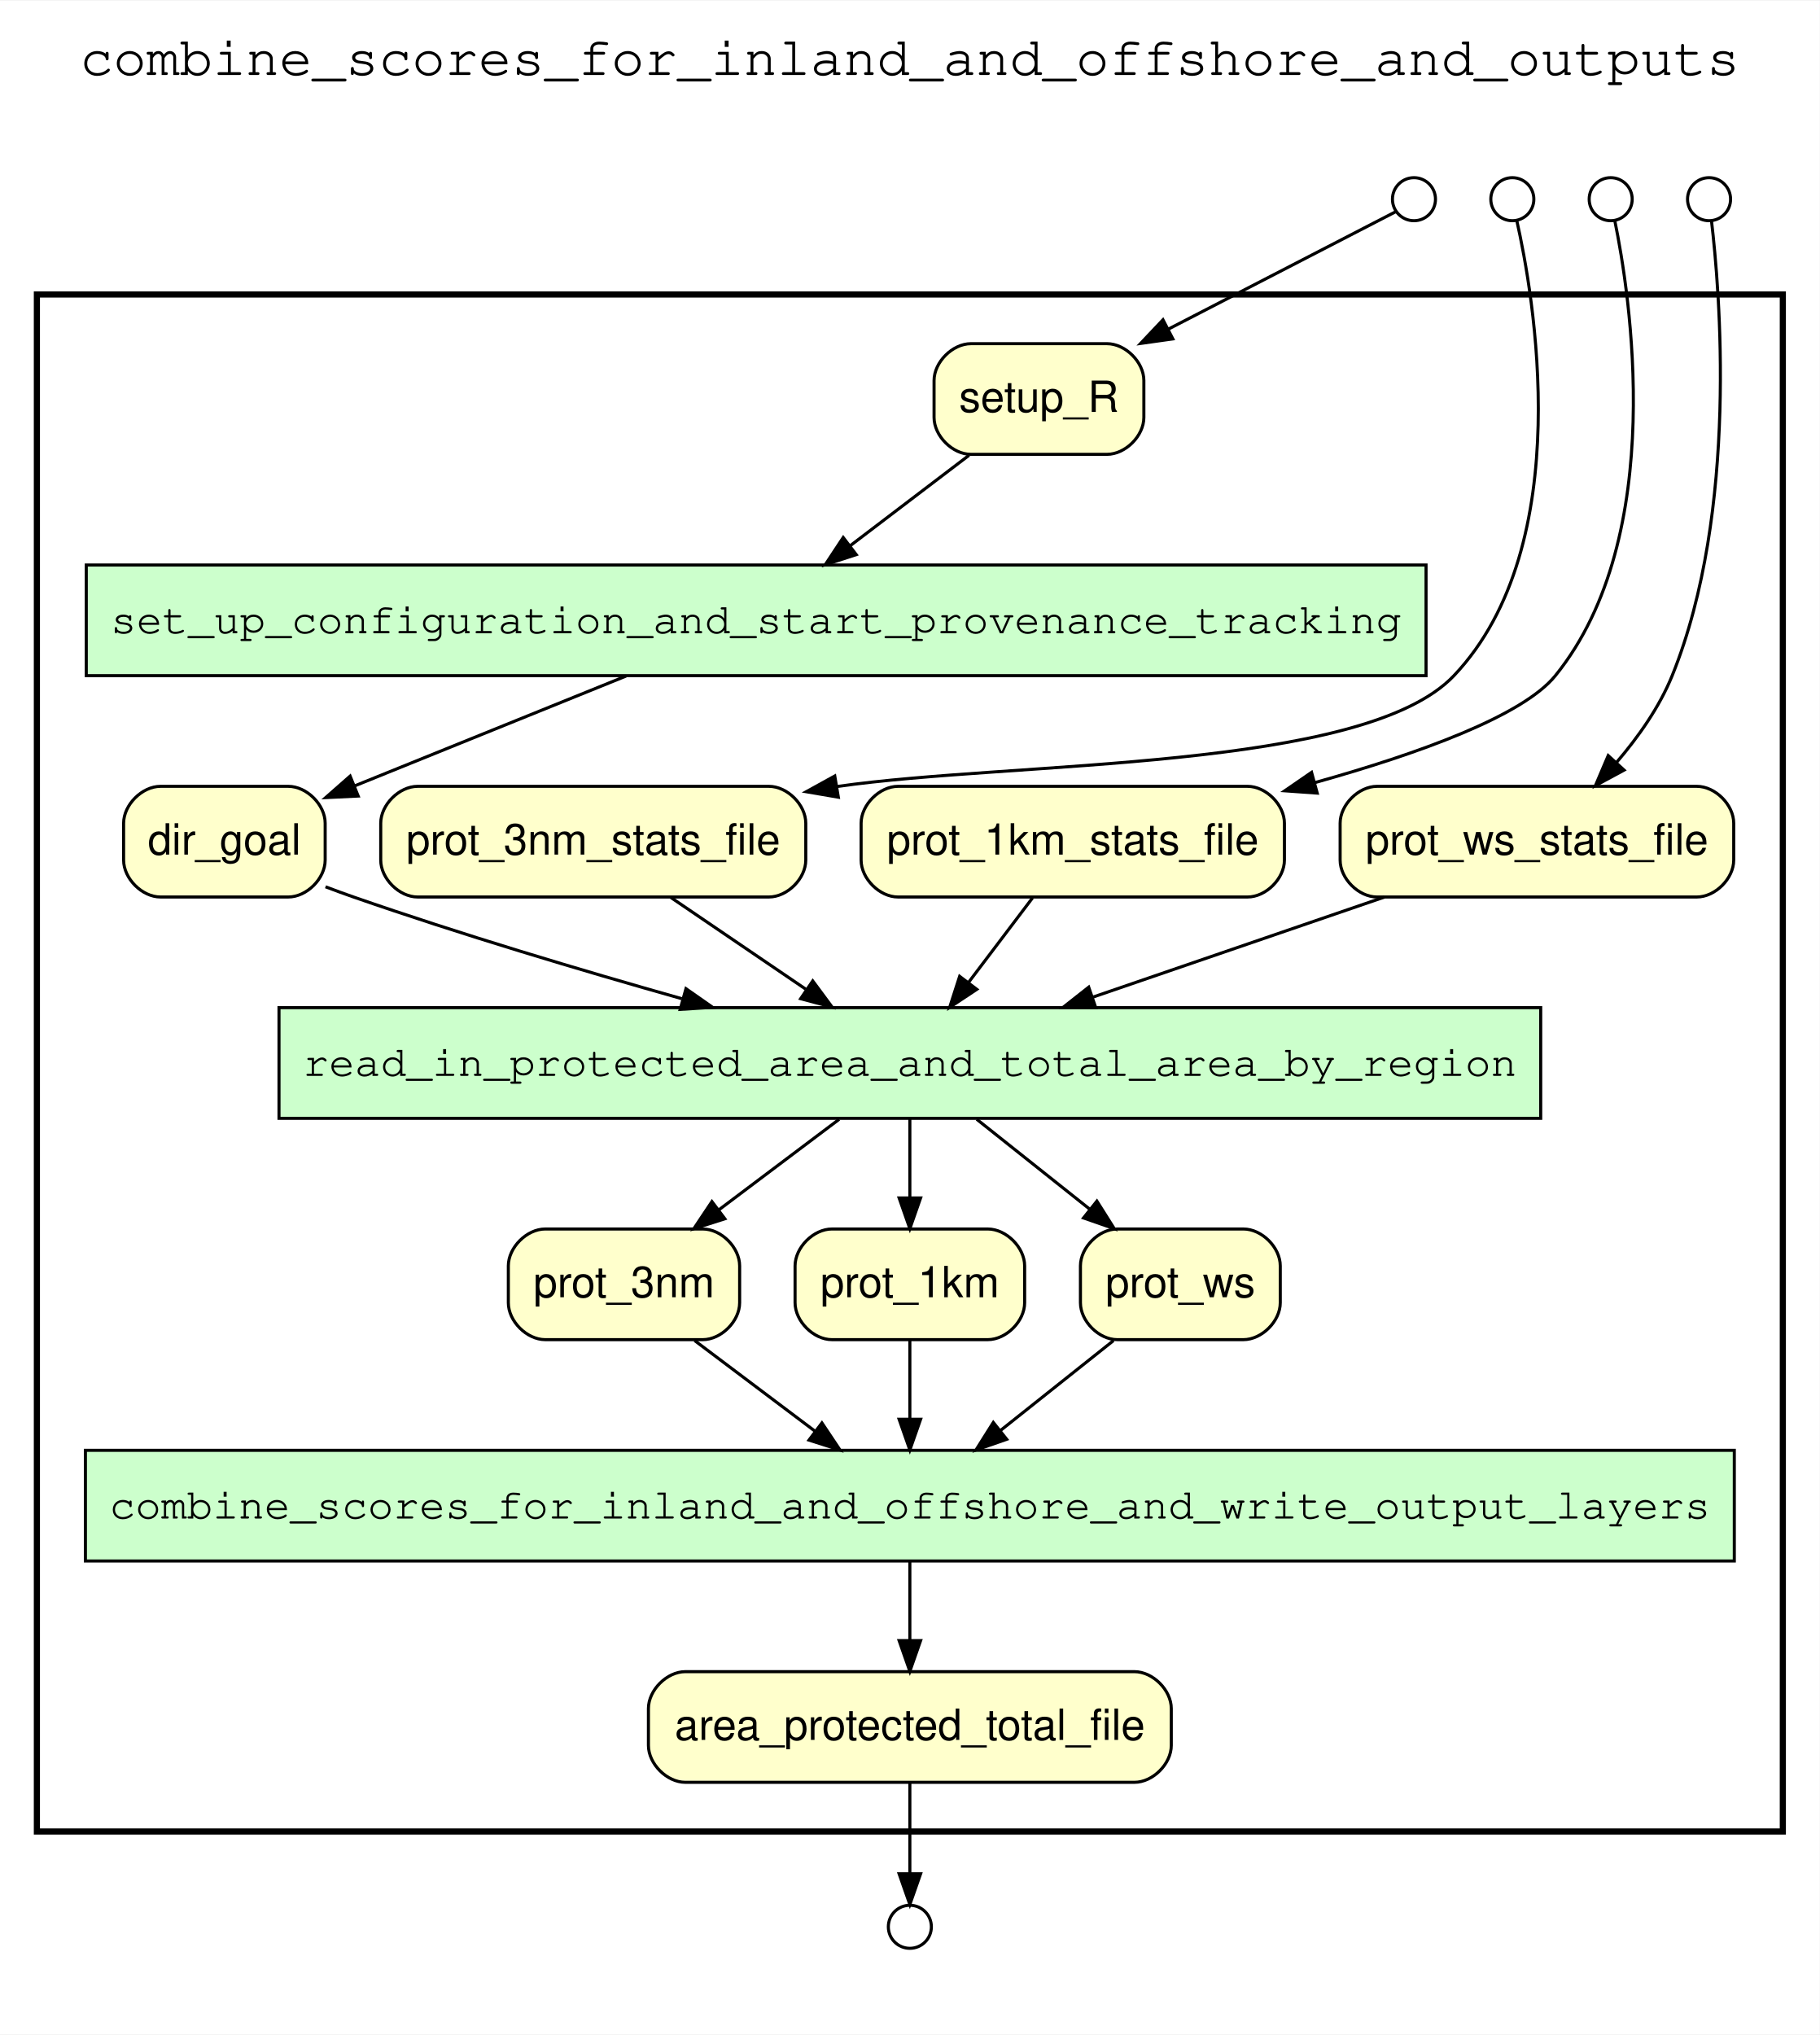
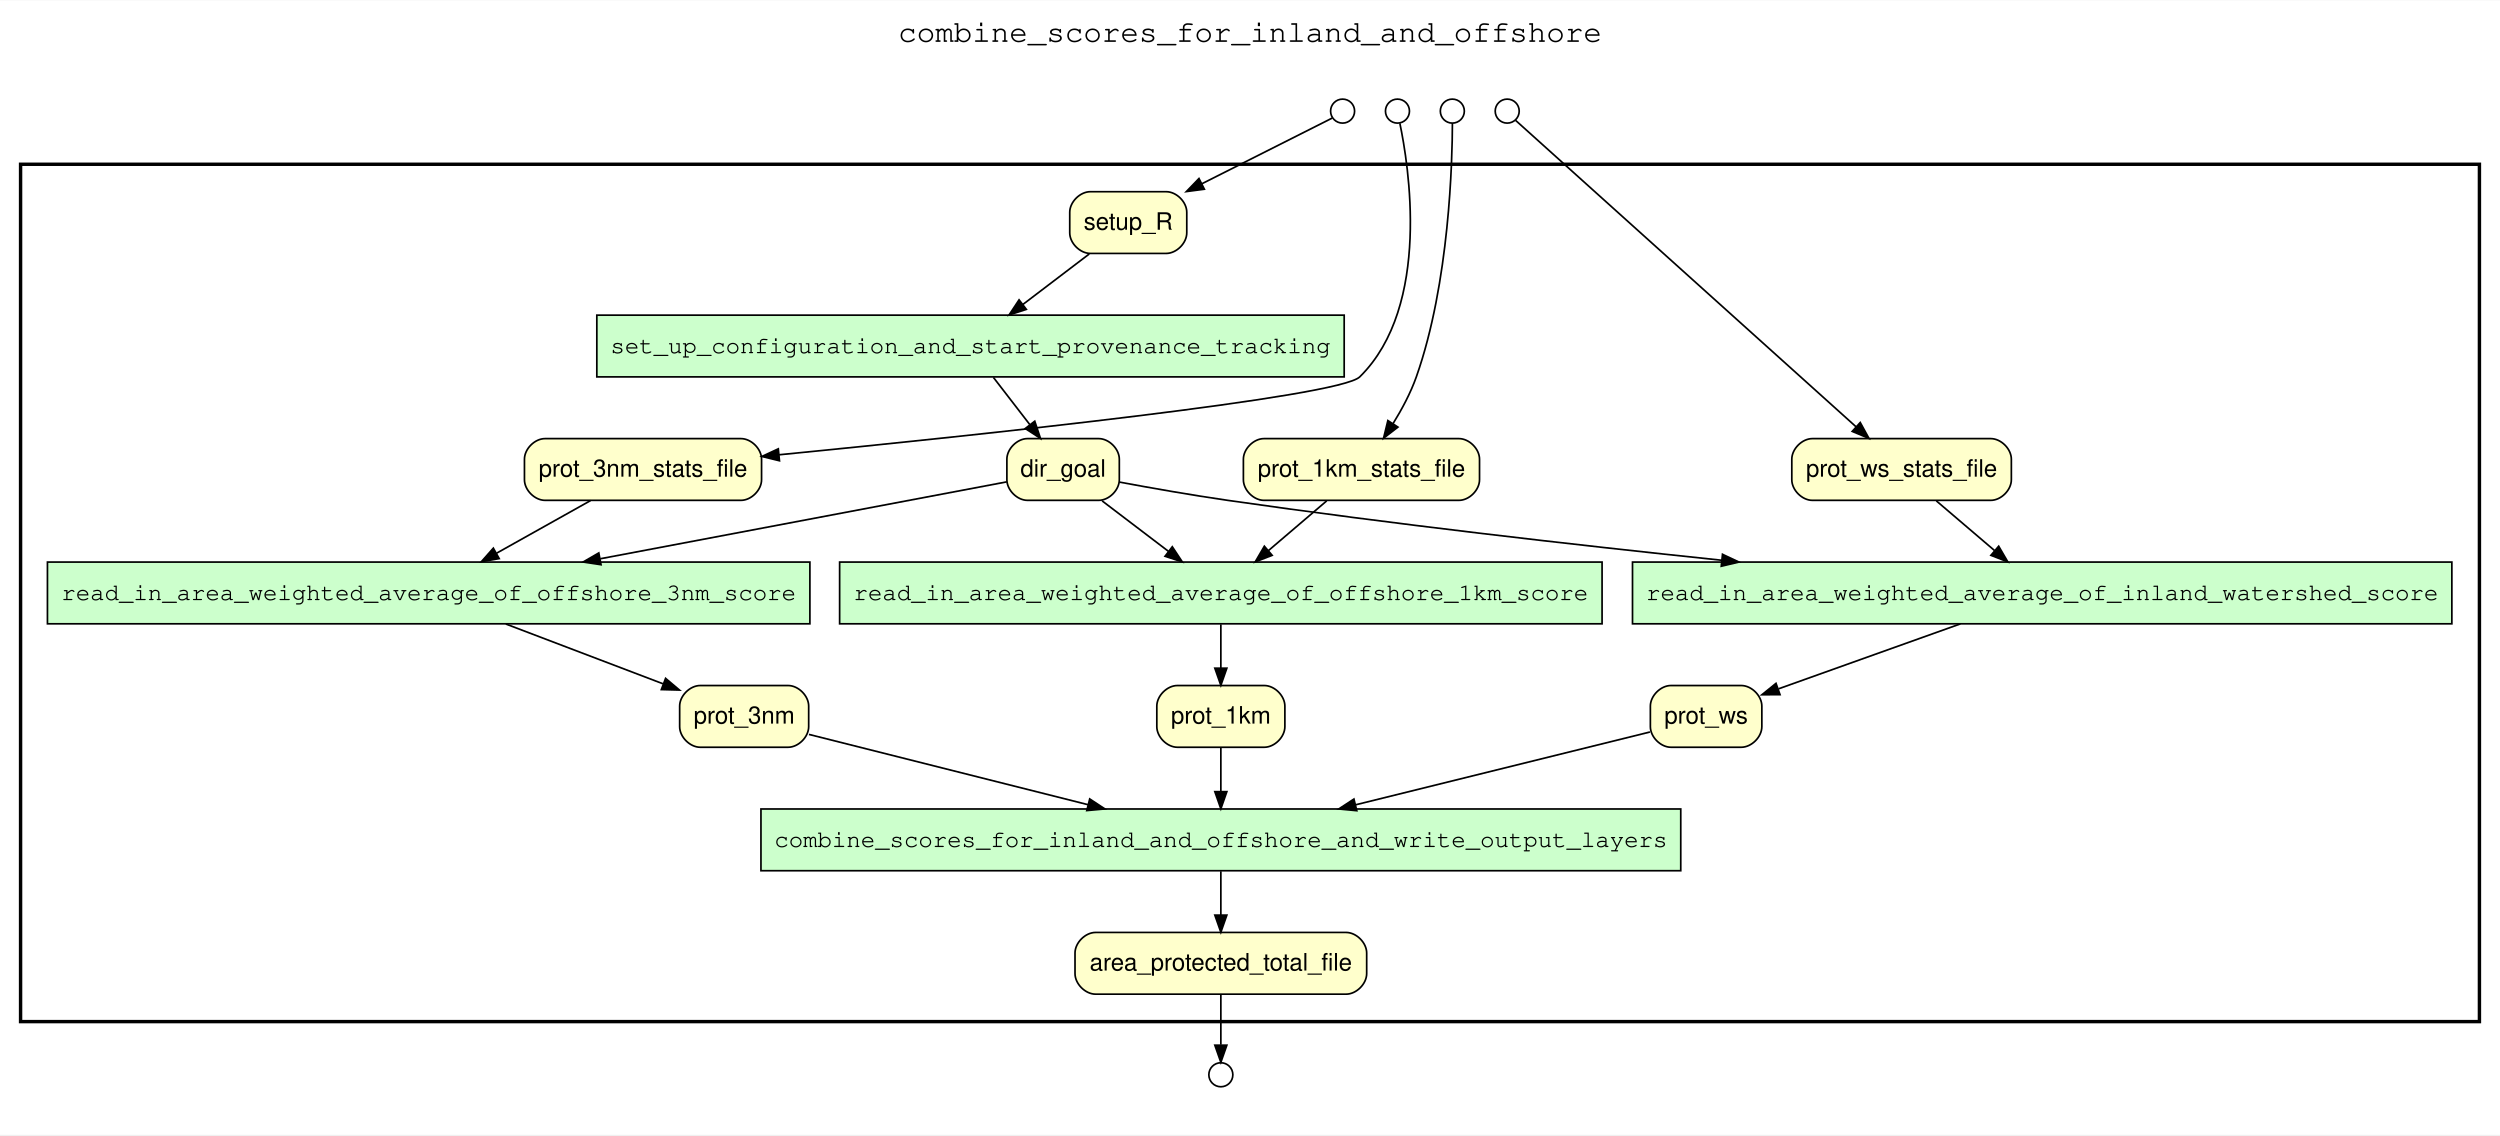
- <svg xmlns="http://www.w3.org/2000/svg" width="592pt" height="662pt" viewBox="0.00 0.00 592.00 661.60">
+ <svg xmlns="http://www.w3.org/2000/svg" width="1458pt" height="662pt" viewBox="0.00 0.00 1458.00 661.60">
  <g id="graph0" class="graph" transform="scale(1 1) rotate(0) translate(4 657.6)">
-     <polygon fill="white" stroke="none" points="-4,4 -4,-657.6 588,-657.6 588,4 -4,4" />
-     <text text-anchor="middle" x="292" y="-633.4" font-family="Courier,monospace" font-size="18.00">combine_scores_for_inland_and_offshore_and_outputs</text>
+     <polygon fill="white" stroke="none" points="-4,4 -4,-657.6 1454,-657.6 1454,4 -4,4" />
+     <text text-anchor="middle" x="725" y="-633.4" font-family="Courier,monospace" font-size="18.00">combine_scores_for_inland_and_offshore</text>
    <g id="clust1" class="cluster">
-       <polygon fill="none" stroke="black" stroke-width="2" points="8,-62 8,-562 576,-562 576,-62 8,-62" />
+       <polygon fill="none" stroke="black" stroke-width="2" points="8,-62 8,-562 1442,-562 1442,-62 8,-62" />
    </g>
    <g id="clust2" class="cluster">
-       <polygon fill="none" stroke="white" stroke-width="2" points="16,-70 16,-554 568,-554 568,-70 16,-70" />
+       <polygon fill="none" stroke="white" stroke-width="2" points="16,-70 16,-554 1434,-554 1434,-70 16,-70" />
    </g>
    <g id="clust3" class="cluster">
-       <polygon fill="none" stroke="white" stroke-width="2" points="433,-570 433,-616 575,-616 575,-570 433,-570" />
+       <polygon fill="none" stroke="white" stroke-width="2" points="756,-570 756,-616 898,-616 898,-570 756,-570" />
    </g>
    <g id="clust4" class="cluster">
-       <polygon fill="none" stroke="white" stroke-width="2" points="441,-578 441,-608 567,-608 567,-578 441,-578" />
+       <polygon fill="none" stroke="white" stroke-width="2" points="764,-578 764,-608 890,-608 890,-578 764,-578" />
    </g>
    <g id="clust5" class="cluster">
-       <polygon fill="none" stroke="white" stroke-width="2" points="269,-8 269,-54 315,-54 315,-8 269,-8" />
+       <polygon fill="none" stroke="white" stroke-width="2" points="685,-8 685,-54 731,-54 731,-8 685,-8" />
    </g>
    <g id="clust6" class="cluster">
-       <polygon fill="none" stroke="white" stroke-width="2" points="277,-16 277,-46 307,-46 307,-16 277,-16" />
+       <polygon fill="none" stroke="white" stroke-width="2" points="693,-16 693,-46 723,-46 723,-16 693,-16" />
    </g>
    <g id="node1" class="node">
-       <polygon fill="#ccffcc" stroke="black" points="459.93,-474 24.07,-474 24.07,-438 459.93,-438 459.93,-474" />
-       <text text-anchor="middle" x="242" y="-451.8" font-family="Courier,monospace" font-size="14.00">set_up_configuration_and_start_provenance_tracking</text>
+       <polygon fill="#ccffcc" stroke="black" points="779.93,-474 344.07,-474 344.07,-438 779.93,-438 779.93,-474" />
+       <text text-anchor="middle" x="562" y="-451.8" font-family="Courier,monospace" font-size="14.00">set_up_configuration_and_start_provenance_tracking</text>
+     </g>
+     <g id="node7" class="node">
+       <path fill="#ffffcc" stroke="black" d="M636.787,-402C636.787,-402 595.213,-402 595.213,-402 589.213,-402 583.213,-396 583.213,-390 583.213,-390 583.213,-378 583.213,-378 583.213,-372 589.213,-366 595.213,-366 595.213,-366 636.787,-366 636.787,-366 642.787,-366 648.787,-372 648.787,-378 648.787,-378 648.787,-390 648.787,-390 648.787,-396 642.787,-402 636.787,-402" />
+       <text text-anchor="middle" x="616" y="-379.8" font-family="Helvetica,sans-Serif" font-size="14.00">dir_goal</text>
+     </g>
+     <g id="edge11" class="edge">
+       <path fill="none" stroke="black" d="M575.348,-437.697C581.757,-429.389 589.558,-419.277 596.606,-410.141" />
+       <polygon fill="black" stroke="black" points="599.468,-412.16 602.805,-402.104 593.926,-407.884 599.468,-412.16" />
+     </g>
+     <g id="node2" class="node">
+       <polygon fill="#ccffcc" stroke="black" points="468.329,-330 23.671,-330 23.671,-294 468.329,-294 468.329,-330" />
+       <text text-anchor="middle" x="246" y="-307.8" font-family="Courier,monospace" font-size="14.00">read_in_area_weighted_average_of_offshore_3nm_score</text>
+     </g>
+     <g id="node9" class="node">
+       <path fill="#ffffcc" stroke="black" d="M455.625,-258C455.625,-258 404.375,-258 404.375,-258 398.375,-258 392.375,-252 392.375,-246 392.375,-246 392.375,-234 392.375,-234 392.375,-228 398.375,-222 404.375,-222 404.375,-222 455.625,-222 455.625,-222 461.625,-222 467.625,-228 467.625,-234 467.625,-234 467.625,-246 467.625,-246 467.625,-252 461.625,-258 455.625,-258" />
+       <text text-anchor="middle" x="430" y="-235.8" font-family="Helvetica,sans-Serif" font-size="14.00">prot_3nm</text>
+     </g>
+     <g id="edge12" class="edge">
+       <path fill="none" stroke="black" d="M291.011,-293.876C318.802,-283.304 354.411,-269.757 382.628,-259.022" />
+       <polygon fill="black" stroke="black" points="384.174,-262.179 392.276,-255.352 381.685,-255.636 384.174,-262.179" />
+     </g>
+     <g id="node3" class="node">
+       <polygon fill="#ccffcc" stroke="black" points="930.329,-330 485.671,-330 485.671,-294 930.329,-294 930.329,-330" />
+       <text text-anchor="middle" x="708" y="-307.8" font-family="Courier,monospace" font-size="14.00">read_in_area_weighted_average_of_offshore_1km_score</text>
+     </g>
+     <g id="node11" class="node">
+       <path fill="#ffffcc" stroke="black" d="M733.343,-258C733.343,-258 682.657,-258 682.657,-258 676.657,-258 670.657,-252 670.657,-246 670.657,-246 670.657,-234 670.657,-234 670.657,-228 676.657,-222 682.657,-222 682.657,-222 733.343,-222 733.343,-222 739.343,-222 745.343,-228 745.343,-234 745.343,-234 745.343,-246 745.343,-246 745.343,-252 739.343,-258 733.343,-258" />
+       <text text-anchor="middle" x="708" y="-235.8" font-family="Helvetica,sans-Serif" font-size="14.00">prot_1km</text>
+     </g>
+     <g id="edge13" class="edge">
+       <path fill="none" stroke="black" d="M708,-293.697C708,-285.983 708,-276.712 708,-268.112" />
+       <polygon fill="black" stroke="black" points="711.5,-268.104 708,-258.104 704.5,-268.104 711.5,-268.104" />
+     </g>
+     <g id="node4" class="node">
+       <polygon fill="#ccffcc" stroke="black" points="1425.92,-330 948.077,-330 948.077,-294 1425.92,-294 1425.92,-330" />
+       <text text-anchor="middle" x="1187" y="-307.8" font-family="Courier,monospace" font-size="14.00">read_in_area_weighted_average_of_inland_watershed_score</text>
+     </g>
+     <g id="node13" class="node">
+       <path fill="#ffffcc" stroke="black" d="M1011.51,-258C1011.51,-258 970.494,-258 970.494,-258 964.494,-258 958.494,-252 958.494,-246 958.494,-246 958.494,-234 958.494,-234 958.494,-228 964.494,-222 970.494,-222 970.494,-222 1011.51,-222 1011.51,-222 1017.51,-222 1023.51,-228 1023.51,-234 1023.51,-234 1023.51,-246 1023.51,-246 1023.51,-252 1017.51,-258 1011.51,-258" />
+       <text text-anchor="middle" x="991" y="-235.8" font-family="Helvetica,sans-Serif" font-size="14.00">prot_ws</text>
+     </g>
+     <g id="edge14" class="edge">
+       <path fill="none" stroke="black" d="M1139.3,-293.966C1106.89,-282.39 1064.41,-267.217 1033.22,-256.079" />
+       <polygon fill="black" stroke="black" points="1034.11,-252.681 1023.52,-252.614 1031.76,-259.273 1034.11,-252.681" />
    </g>
    <g id="node5" class="node">
-       <path fill="#ffffcc" stroke="black" d="M89.787,-402C89.787,-402 48.213,-402 48.213,-402 42.213,-402 36.213,-396 36.213,-390 36.213,-390 36.213,-378 36.213,-378 36.213,-372 42.213,-366 48.213,-366 48.213,-366 89.787,-366 89.787,-366 95.787,-366 101.787,-372 101.787,-378 101.787,-378 101.787,-390 101.787,-390 101.787,-396 95.787,-402 89.787,-402" />
-       <text text-anchor="middle" x="69" y="-379.8" font-family="Helvetica,sans-Serif" font-size="14.00">dir_goal</text>
+       <polygon fill="#ccffcc" stroke="black" points="976.213,-186 439.787,-186 439.787,-150 976.213,-150 976.213,-186" />
+       <text text-anchor="middle" x="708" y="-163.8" font-family="Courier,monospace" font-size="14.00">combine_scores_for_inland_and_offshore_and_write_output_layers</text>
+     </g>
+     <g id="node14" class="node">
+       <path fill="#ffffcc" stroke="black" d="M781.05,-114C781.05,-114 634.95,-114 634.95,-114 628.95,-114 622.95,-108 622.95,-102 622.95,-102 622.95,-90 622.95,-90 622.95,-84 628.95,-78 634.95,-78 634.95,-78 781.05,-78 781.05,-78 787.05,-78 793.05,-84 793.05,-90 793.05,-90 793.05,-102 793.05,-102 793.05,-108 787.05,-114 781.05,-114" />
+       <text text-anchor="middle" x="708" y="-91.8" font-family="Helvetica,sans-Serif" font-size="14.00">area_protected_total_file</text>
+     </g>
+     <g id="edge15" class="edge">
+       <path fill="none" stroke="black" d="M708,-149.697C708,-141.983 708,-132.712 708,-124.112" />
+       <polygon fill="black" stroke="black" points="711.5,-124.104 708,-114.104 704.5,-124.104 711.5,-124.104" />
+     </g>
+     <g id="node6" class="node">
+       <path fill="#ffffcc" stroke="black" d="M676.128,-546C676.128,-546 631.872,-546 631.872,-546 625.872,-546 619.872,-540 619.872,-534 619.872,-534 619.872,-522 619.872,-522 619.872,-516 625.872,-510 631.872,-510 631.872,-510 676.128,-510 676.128,-510 682.128,-510 688.128,-516 688.128,-522 688.128,-522 688.128,-534 688.128,-534 688.128,-540 682.128,-546 676.128,-546" />
+       <text text-anchor="middle" x="654" y="-523.8" font-family="Helvetica,sans-Serif" font-size="14.00">setup_R</text>
+     </g>
+     <g id="edge1" class="edge">
+       <path fill="none" stroke="black" d="M631.258,-509.697C619.56,-500.796 605.139,-489.823 592.49,-480.199" />
+       <polygon fill="black" stroke="black" points="594.558,-477.374 584.48,-474.104 590.319,-482.945 594.558,-477.374" />
+     </g>
+     <g id="edge2" class="edge">
+       <path fill="none" stroke="black" d="M583.165,-376.788C530.502,-366.825 425.056,-346.875 346.033,-331.925" />
+       <polygon fill="black" stroke="black" points="346.521,-328.455 336.045,-330.035 345.22,-335.333 346.521,-328.455" />
+     </g>
+     <g id="edge3" class="edge">
+       <path fill="none" stroke="black" d="M638.742,-365.697C650.44,-356.796 664.861,-345.823 677.51,-336.199" />
+       <polygon fill="black" stroke="black" points="679.681,-338.945 685.52,-330.104 675.442,-333.374 679.681,-338.945" />
+     </g>
+     <g id="edge4" class="edge">
+       <path fill="none" stroke="black" d="M648.795,-376.655C667.306,-373.209 690.892,-369.043 712,-366 806.698,-352.346 912.455,-340.24 1000.1,-331.057" />
+       <polygon fill="black" stroke="black" points="1000.56,-334.527 1010.15,-330.009 999.837,-327.565 1000.56,-334.527" />
+     </g>
+     <g id="node8" class="node">
+       <path fill="#ffffcc" stroke="black" d="M428.14,-402C428.14,-402 313.86,-402 313.86,-402 307.86,-402 301.86,-396 301.86,-390 301.86,-390 301.86,-378 301.86,-378 301.86,-372 307.86,-366 313.86,-366 313.86,-366 428.14,-366 428.14,-366 434.14,-366 440.14,-372 440.14,-378 440.14,-378 440.14,-390 440.14,-390 440.14,-396 434.14,-402 428.14,-402" />
+       <text text-anchor="middle" x="371" y="-379.8" font-family="Helvetica,sans-Serif" font-size="14.00">prot_3nm_stats_file</text>
+     </g>
+     <g id="edge5" class="edge">
+       <path fill="none" stroke="black" d="M340.422,-365.876C323.926,-356.639 303.376,-345.131 285.664,-335.212" />
+       <polygon fill="black" stroke="black" points="287.131,-332.022 276.696,-330.19 283.711,-338.13 287.131,-332.022" />
+     </g>
+     <g id="edge6" class="edge">
+       <path fill="none" stroke="black" d="M467.782,-229.487C509.43,-219 577.557,-201.845 630.642,-188.479" />
+       <polygon fill="black" stroke="black" points="631.527,-191.865 640.37,-186.029 629.818,-185.077 631.527,-191.865" />
+     </g>
+     <g id="node10" class="node">
+       <path fill="#ffffcc" stroke="black" d="M846.858,-402C846.858,-402 733.142,-402 733.142,-402 727.142,-402 721.142,-396 721.142,-390 721.142,-390 721.142,-378 721.142,-378 721.142,-372 727.142,-366 733.142,-366 733.142,-366 846.858,-366 846.858,-366 852.858,-366 858.858,-372 858.858,-378 858.858,-378 858.858,-390 858.858,-390 858.858,-396 852.858,-402 846.858,-402" />
+       <text text-anchor="middle" x="790" y="-379.8" font-family="Helvetica,sans-Serif" font-size="14.00">prot_1km_stats_file</text>
+     </g>
+     <g id="edge7" class="edge">
+       <path fill="none" stroke="black" d="M769.73,-365.697C759.502,-356.965 746.939,-346.24 735.822,-336.75" />
+       <polygon fill="black" stroke="black" points="737.915,-333.935 728.037,-330.104 733.37,-339.259 737.915,-333.935" />
+     </g>
+     <g id="edge8" class="edge">
+       <path fill="none" stroke="black" d="M708,-221.697C708,-213.983 708,-204.712 708,-196.112" />
+       <polygon fill="black" stroke="black" points="711.5,-196.104 708,-186.104 704.5,-196.104 711.5,-196.104" />
+     </g>
+     <g id="node12" class="node">
+       <path fill="#ffffcc" stroke="black" d="M1157.02,-402C1157.02,-402 1052.98,-402 1052.98,-402 1046.98,-402 1040.98,-396 1040.98,-390 1040.98,-390 1040.98,-378 1040.98,-378 1040.98,-372 1046.98,-366 1052.98,-366 1052.98,-366 1157.02,-366 1157.02,-366 1163.02,-366 1169.02,-372 1169.02,-378 1169.02,-378 1169.02,-390 1169.02,-390 1169.02,-396 1163.02,-402 1157.02,-402" />
+       <text text-anchor="middle" x="1105" y="-379.8" font-family="Helvetica,sans-Serif" font-size="14.00">prot_ws_stats_file</text>
    </g>
    <g id="edge9" class="edge">
-       <path fill="none" stroke="black" d="M199.679,-437.876C172.863,-427.026 138.303,-413.042 111.46,-402.18" />
-       <polygon fill="black" stroke="black" points="112.531,-398.838 101.948,-398.332 109.905,-405.327 112.531,-398.838" />
-     </g>
-     <g id="node2" class="node">
-       <polygon fill="#ccffcc" stroke="black" points="497.234,-330 86.766,-330 86.766,-294 497.234,-294 497.234,-330" />
-       <text text-anchor="middle" x="292" y="-307.8" font-family="Courier,monospace" font-size="14.00">read_in_protected_area_and_total_area_by_region</text>
-     </g>
-     <g id="node9" class="node">
-       <path fill="#ffffcc" stroke="black" d="M224.625,-258C224.625,-258 173.375,-258 173.375,-258 167.375,-258 161.375,-252 161.375,-246 161.375,-246 161.375,-234 161.375,-234 161.375,-228 167.375,-222 173.375,-222 173.375,-222 224.625,-222 224.625,-222 230.625,-222 236.625,-228 236.625,-234 236.625,-234 236.625,-246 236.625,-246 236.625,-252 230.625,-258 224.625,-258" />
-       <text text-anchor="middle" x="199" y="-235.8" font-family="Helvetica,sans-Serif" font-size="14.00">prot_3nm</text>
+       <path fill="none" stroke="black" d="M1125.27,-365.697C1135.5,-356.965 1148.06,-346.24 1159.18,-336.75" />
+       <polygon fill="black" stroke="black" points="1161.63,-339.259 1166.96,-330.104 1157.09,-333.935 1161.63,-339.259" />
    </g>
    <g id="edge10" class="edge">
-       <path fill="none" stroke="black" d="M269.011,-293.697C257.186,-284.796 242.608,-273.823 229.821,-264.199" />
-       <polygon fill="black" stroke="black" points="231.819,-261.322 221.724,-258.104 227.609,-266.915 231.819,-261.322" />
+       <path fill="none" stroke="black" d="M958.26,-230.902C916.603,-220.598 843.278,-202.461 786.729,-188.474" />
+       <polygon fill="black" stroke="black" points="787.282,-185.005 776.735,-186.001 785.602,-191.8 787.282,-185.005" />
    </g>
-     <g id="node10" class="node">
-       <path fill="#ffffcc" stroke="black" d="M317.343,-258C317.343,-258 266.657,-258 266.657,-258 260.657,-258 254.657,-252 254.657,-246 254.657,-246 254.657,-234 254.657,-234 254.657,-228 260.657,-222 266.657,-222 266.657,-222 317.343,-222 317.343,-222 323.343,-222 329.343,-228 329.343,-234 329.343,-234 329.343,-246 329.343,-246 329.343,-252 323.343,-258 317.343,-258" />
-       <text text-anchor="middle" x="292" y="-235.8" font-family="Helvetica,sans-Serif" font-size="14.00">prot_1km</text>
+     <g id="node19" class="node">
+       <ellipse fill="none" stroke="black" cx="708" cy="-31" rx="7" ry="7" />
    </g>
-     <g id="edge11" class="edge">
-       <path fill="none" stroke="black" d="M292,-293.697C292,-285.983 292,-276.712 292,-268.112" />
-       <polygon fill="black" stroke="black" points="295.5,-268.104 292,-258.104 288.5,-268.104 295.5,-268.104" />
+     <g id="edge20" class="edge">
+       <path fill="none" stroke="black" d="M708,-77.785C708,-68.666 708,-57.52 708,-48.508" />
+       <polygon fill="black" stroke="black" points="711.5,-48.242 708,-38.242 704.5,-48.242 711.5,-48.242" />
    </g>
-     <g id="node11" class="node">
-       <path fill="#ffffcc" stroke="black" d="M400.506,-258C400.506,-258 359.494,-258 359.494,-258 353.494,-258 347.494,-252 347.494,-246 347.494,-246 347.494,-234 347.494,-234 347.494,-228 353.494,-222 359.494,-222 359.494,-222 400.506,-222 400.506,-222 406.506,-222 412.506,-228 412.506,-234 412.506,-234 412.506,-246 412.506,-246 412.506,-252 406.506,-258 400.506,-258" />
-       <text text-anchor="middle" x="380" y="-235.8" font-family="Helvetica,sans-Serif" font-size="14.00">prot_ws</text>
+     <g id="node15" class="node">
+       <ellipse fill="none" stroke="black" cx="779" cy="-593" rx="7" ry="7" />
    </g>
-     <g id="edge12" class="edge">
-       <path fill="none" stroke="black" d="M313.753,-293.697C324.836,-284.881 338.474,-274.032 350.49,-264.474" />
-       <polygon fill="black" stroke="black" points="352.85,-267.069 358.497,-258.104 348.493,-261.59 352.85,-267.069" />
+     <g id="edge16" class="edge">
+       <path fill="none" stroke="black" d="M772.971,-588.961C759.329,-582.086 725.082,-564.825 696.817,-550.58" />
+       <polygon fill="black" stroke="black" points="698.389,-547.453 687.883,-546.077 695.238,-553.703 698.389,-547.453" />
    </g>
-     <g id="node3" class="node">
-       <polygon fill="#ccffcc" stroke="black" points="560.213,-186 23.787,-186 23.787,-150 560.213,-150 560.213,-186" />
-       <text text-anchor="middle" x="292" y="-163.8" font-family="Courier,monospace" font-size="14.00">combine_scores_for_inland_and_offshore_and_write_output_layers</text>
+     <g id="node16" class="node">
+       <ellipse fill="none" stroke="black" cx="811" cy="-593" rx="7" ry="7" />
    </g>
-     <g id="node12" class="node">
-       <path fill="#ffffcc" stroke="black" d="M365.05,-114C365.05,-114 218.95,-114 218.95,-114 212.95,-114 206.95,-108 206.95,-102 206.95,-102 206.95,-90 206.95,-90 206.95,-84 212.95,-78 218.95,-78 218.95,-78 365.05,-78 365.05,-78 371.05,-78 377.05,-84 377.05,-90 377.05,-90 377.05,-102 377.05,-102 377.05,-108 371.05,-114 365.05,-114" />
-       <text text-anchor="middle" x="292" y="-91.8" font-family="Helvetica,sans-Serif" font-size="14.00">area_protected_total_file</text>
-     </g>
-     <g id="edge13" class="edge">
-       <path fill="none" stroke="black" d="M292,-149.697C292,-141.983 292,-132.712 292,-124.112" />
-       <polygon fill="black" stroke="black" points="295.5,-124.104 292,-114.104 288.5,-124.104 295.5,-124.104" />
-     </g>
-     <g id="node4" class="node">
-       <path fill="#ffffcc" stroke="black" d="M356.128,-546C356.128,-546 311.872,-546 311.872,-546 305.872,-546 299.872,-540 299.872,-534 299.872,-534 299.872,-522 299.872,-522 299.872,-516 305.872,-510 311.872,-510 311.872,-510 356.128,-510 356.128,-510 362.128,-510 368.128,-516 368.128,-522 368.128,-522 368.128,-534 368.128,-534 368.128,-540 362.128,-546 356.128,-546" />
-       <text text-anchor="middle" x="334" y="-523.8" font-family="Helvetica,sans-Serif" font-size="14.00">setup_R</text>
-     </g>
-     <g id="edge1" class="edge">
-       <path fill="none" stroke="black" d="M311.258,-509.697C299.56,-500.796 285.139,-489.823 272.49,-480.199" />
-       <polygon fill="black" stroke="black" points="274.558,-477.374 264.48,-474.104 270.319,-482.945 274.558,-477.374" />
-     </g>
-     <g id="edge2" class="edge">
-       <path fill="none" stroke="black" d="M101.897,-369.323C104.96,-368.159 108.028,-367.034 111,-366 145.753,-353.912 184.872,-342.224 217.828,-332.914" />
-       <polygon fill="black" stroke="black" points="219.163,-336.175 227.846,-330.103 217.272,-329.435 219.163,-336.175" />
-     </g>
-     <g id="node6" class="node">
-       <path fill="#ffffcc" stroke="black" d="M246.14,-402C246.14,-402 131.86,-402 131.86,-402 125.86,-402 119.86,-396 119.86,-390 119.86,-390 119.86,-378 119.86,-378 119.86,-372 125.86,-366 131.86,-366 131.86,-366 246.14,-366 246.14,-366 252.14,-366 258.14,-372 258.14,-378 258.14,-378 258.14,-390 258.14,-390 258.14,-396 252.14,-402 246.14,-402" />
-       <text text-anchor="middle" x="189" y="-379.8" font-family="Helvetica,sans-Serif" font-size="14.00">prot_3nm_stats_file</text>
-     </g>
-     <g id="edge3" class="edge">
-       <path fill="none" stroke="black" d="M214.197,-365.876C227.414,-356.893 243.792,-345.763 258.107,-336.034" />
-       <polygon fill="black" stroke="black" points="260.403,-338.705 266.707,-330.19 256.468,-332.916 260.403,-338.705" />
-     </g>
-     <g id="node7" class="node">
-       <path fill="#ffffcc" stroke="black" d="M401.858,-402C401.858,-402 288.142,-402 288.142,-402 282.142,-402 276.142,-396 276.142,-390 276.142,-390 276.142,-378 276.142,-378 276.142,-372 282.142,-366 288.142,-366 288.142,-366 401.858,-366 401.858,-366 407.858,-366 413.858,-372 413.858,-378 413.858,-378 413.858,-390 413.858,-390 413.858,-396 407.858,-402 401.858,-402" />
-       <text text-anchor="middle" x="345" y="-379.8" font-family="Helvetica,sans-Serif" font-size="14.00">prot_1km_stats_file</text>
-     </g>
-     <g id="edge4" class="edge">
-       <path fill="none" stroke="black" d="M331.899,-365.697C325.609,-357.389 317.953,-347.277 311.035,-338.141" />
-       <polygon fill="black" stroke="black" points="313.777,-335.964 304.95,-330.104 308.196,-340.19 313.777,-335.964" />
-     </g>
-     <g id="node8" class="node">
-       <path fill="#ffffcc" stroke="black" d="M548.021,-402C548.021,-402 443.979,-402 443.979,-402 437.979,-402 431.979,-396 431.979,-390 431.979,-390 431.979,-378 431.979,-378 431.979,-372 437.979,-366 443.979,-366 443.979,-366 548.021,-366 548.021,-366 554.021,-366 560.021,-372 560.021,-378 560.021,-378 560.021,-390 560.021,-390 560.021,-396 554.021,-402 548.021,-402" />
-       <text text-anchor="middle" x="496" y="-379.8" font-family="Helvetica,sans-Serif" font-size="14.00">prot_ws_stats_file</text>
-     </g>
-     <g id="edge5" class="edge">
-       <path fill="none" stroke="black" d="M446.357,-365.966C417.73,-356.142 381.553,-343.729 351.42,-333.389" />
-       <polygon fill="black" stroke="black" points="352.46,-330.046 341.866,-330.111 350.188,-336.667 352.46,-330.046" />
-     </g>
-     <g id="edge6" class="edge">
-       <path fill="none" stroke="black" d="M221.989,-221.697C233.814,-212.796 248.392,-201.823 261.179,-192.199" />
-       <polygon fill="black" stroke="black" points="263.391,-194.915 269.276,-186.104 259.181,-189.322 263.391,-194.915" />
-     </g>
-     <g id="edge7" class="edge">
-       <path fill="none" stroke="black" d="M292,-221.697C292,-213.983 292,-204.712 292,-196.112" />
-       <polygon fill="black" stroke="black" points="295.5,-196.104 292,-186.104 288.5,-196.104 295.5,-196.104" />
-     </g>
-     <g id="edge8" class="edge">
-       <path fill="none" stroke="black" d="M358.247,-221.697C347.164,-212.881 333.526,-202.032 321.51,-192.474" />
-       <polygon fill="black" stroke="black" points="323.507,-189.59 313.503,-186.104 319.15,-195.069 323.507,-189.59" />
+     <g id="edge17" class="edge">
+       <path fill="none" stroke="black" d="M812.396,-585.879C817.285,-562.695 831.152,-479.492 789,-438 777.064,-426.251 568.232,-404.183 450.362,-392.577" />
+       <polygon fill="black" stroke="black" points="450.589,-389.082 440.295,-391.589 449.905,-396.049 450.589,-389.082" />
    </g>
    <g id="node17" class="node">
-       <ellipse fill="none" stroke="black" cx="292" cy="-31" rx="7" ry="7" />
+       <ellipse fill="none" stroke="black" cx="843" cy="-593" rx="7" ry="7" />
    </g>
    <g id="edge18" class="edge">
-       <path fill="none" stroke="black" d="M292,-77.785C292,-68.666 292,-57.52 292,-48.508" />
-       <polygon fill="black" stroke="black" points="295.5,-48.242 292,-38.242 288.5,-48.242 295.5,-48.242" />
+       <path fill="none" stroke="black" d="M843.043,-585.921C843.013,-564.81 841.402,-492.96 822,-438 818.689,-428.622 813.591,-419.098 808.43,-410.761" />
+       <polygon fill="black" stroke="black" points="811.275,-408.715 802.887,-402.241 805.407,-412.532 811.275,-408.715" />
    </g>
-     <g id="node13" class="node">
-       <ellipse fill="none" stroke="black" cx="456" cy="-593" rx="7" ry="7" />
+     <g id="node18" class="node">
+       <ellipse fill="none" stroke="black" cx="875" cy="-593" rx="7" ry="7" />
    </g>
-     <g id="edge14" class="edge">
-       <path fill="none" stroke="black" d="M450.116,-588.961C436.859,-582.116 403.665,-564.975 376.148,-550.765" />
-       <polygon fill="black" stroke="black" points="377.561,-547.556 367.07,-546.077 374.35,-553.775 377.561,-547.556" />
-     </g>
-     <g id="node14" class="node">
-       <ellipse fill="none" stroke="black" cx="488" cy="-593" rx="7" ry="7" />
-     </g>
-     <g id="edge15" class="edge">
-       <path fill="none" stroke="black" d="M489.467,-585.962C494.636,-563.079 509.583,-480.82 469,-438 439.472,-406.845 326.158,-410.293 268.399,-401.952" />
-       <polygon fill="black" stroke="black" points="268.737,-398.46 258.294,-400.246 267.572,-405.362 268.737,-398.46" />
-     </g>
-     <g id="node15" class="node">
-       <ellipse fill="none" stroke="black" cx="520" cy="-593" rx="7" ry="7" />
-     </g>
-     <g id="edge16" class="edge">
-       <path fill="none" stroke="black" d="M521.369,-585.842C526.018,-563.212 538.935,-483.6 502,-438 491.37,-424.876 457.467,-412.642 423.874,-403.243" />
-       <polygon fill="black" stroke="black" points="424.525,-399.793 413.957,-400.544 422.687,-406.547 424.525,-399.793" />
-     </g>
-     <g id="node16" class="node">
-       <ellipse fill="none" stroke="black" cx="552" cy="-593" rx="7" ry="7" />
-     </g>
-     <g id="edge17" class="edge">
-       <path fill="none" stroke="black" d="M552.807,-585.827C555.347,-564.409 561.772,-491.678 540,-438 535.844,-427.754 528.952,-417.996 521.841,-409.71" />
-       <polygon fill="black" stroke="black" points="524.362,-407.281 515.038,-402.249 519.189,-411.997 524.362,-407.281" />
+     <g id="edge19" class="edge">
+       <path fill="none" stroke="black" d="M879.804,-587.677C905.197,-564.822 1024.66,-457.308 1078.53,-408.821" />
+       <polygon fill="black" stroke="black" points="1080.89,-411.404 1085.99,-402.113 1076.21,-406.201 1080.89,-411.404" />
    </g>
  </g>
</svg>
